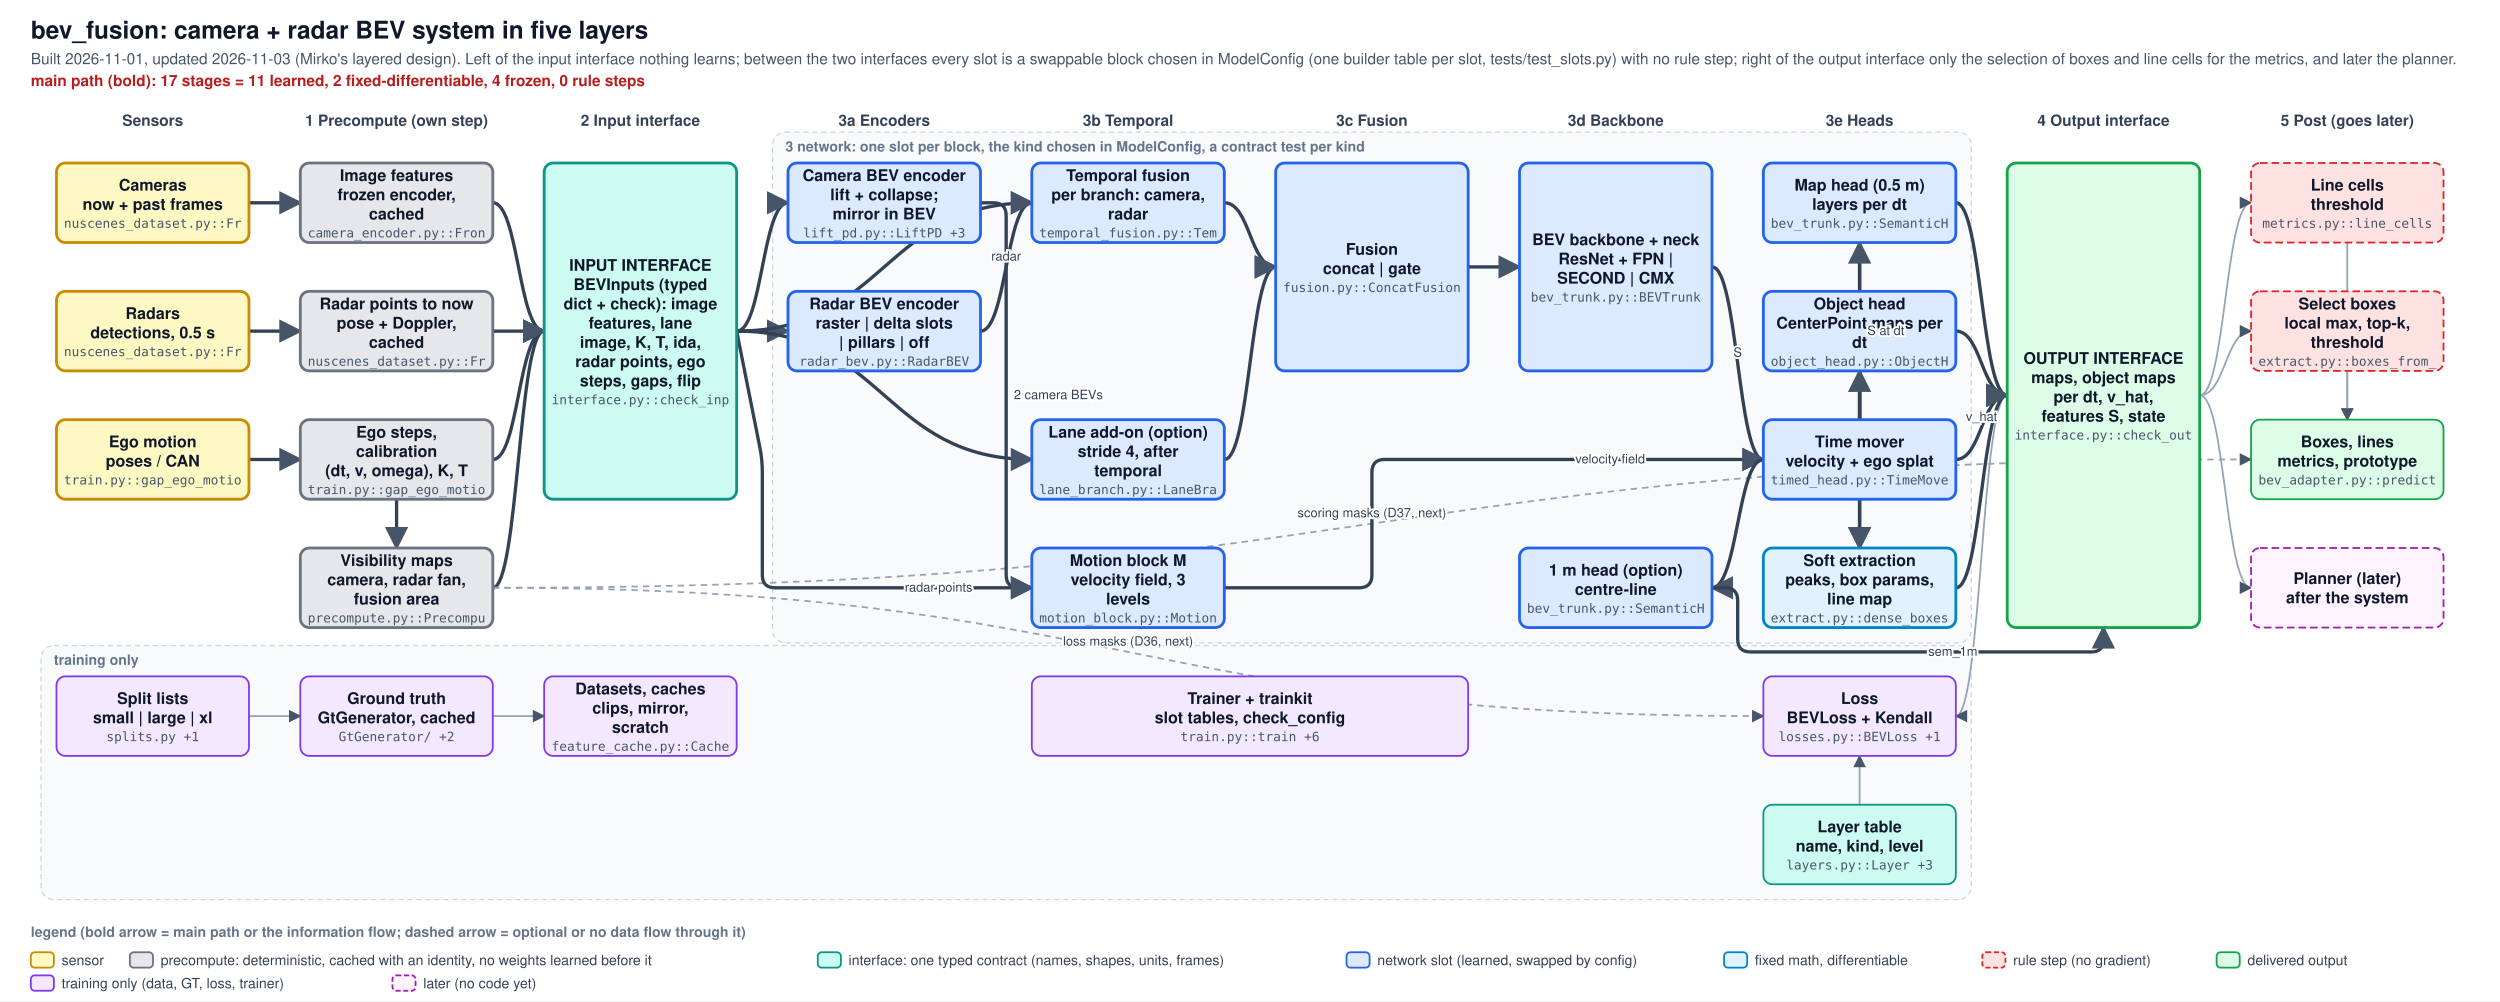
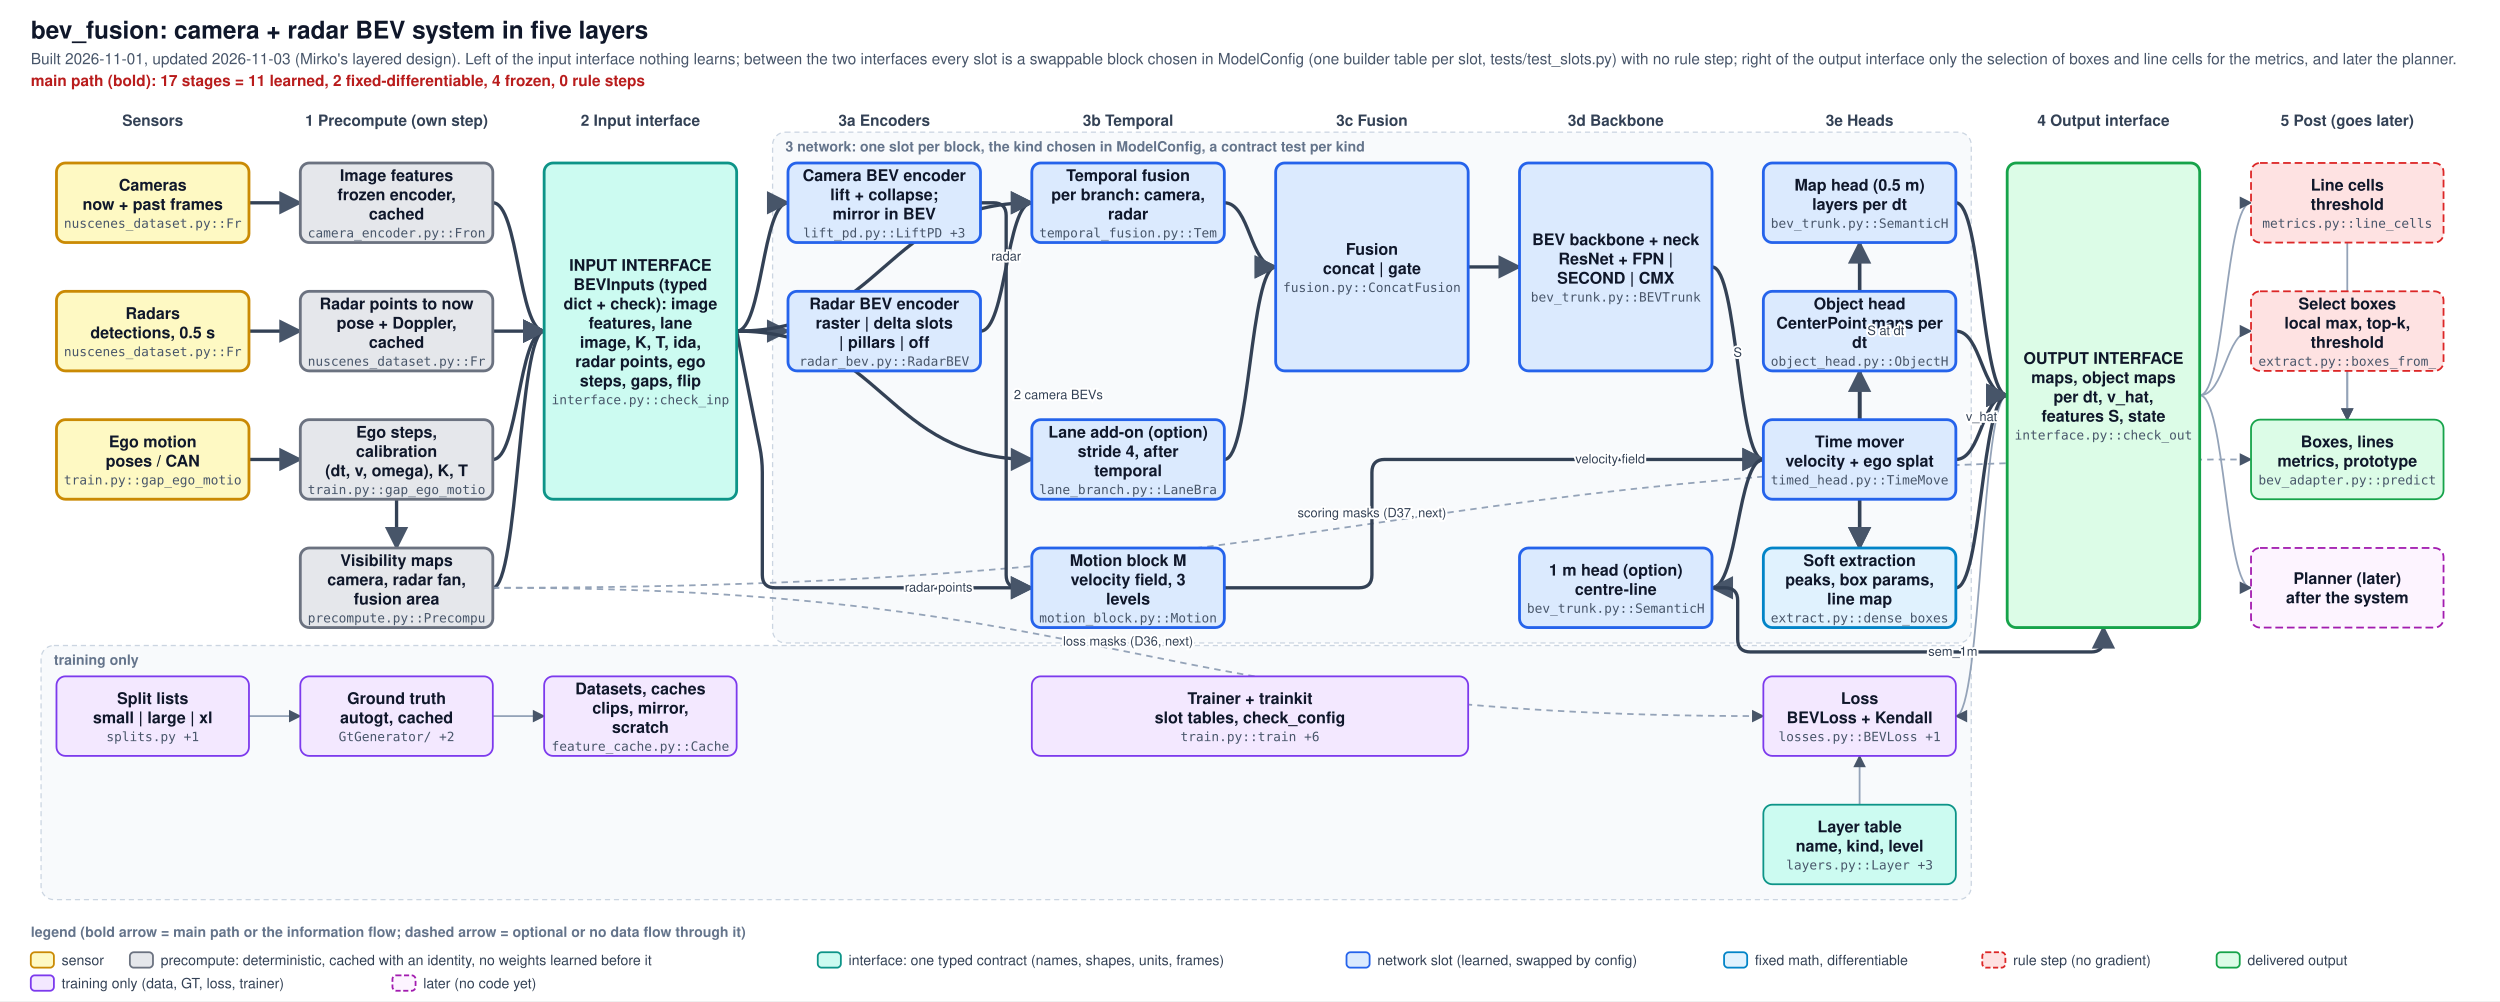
<svg xmlns="http://www.w3.org/2000/svg" viewBox="0 0 1948 780" width="1948" height="780" font-family="Segoe UI, Helvetica, Arial, sans-serif">
  <defs>
    <marker id="ah" viewBox="0 0 10 10" refX="9" refY="5" markerWidth="7" markerHeight="7" orient="auto-start-reverse">
      <path d="M0,0 L10,5 L0,10 z" fill="#475569" />
    </marker>
  </defs>
  <rect width="1948" height="780" fill="#ffffff" />
  <text x="24" y="30" font-size="19" font-weight="700" fill="#0f172a">bev_fusion: camera + radar BEV system in five layers</text>
  <text x="24" y="50" font-size="12" fill="#475569">Built 2026-11-01, updated 2026-11-03 (Mirko's layered design). Left of the input interface nothing learns; between the two interfaces every slot is a swappable block chosen in ModelConfig (one builder table per slot, tests/test_slots.py) with no rule step; right of the output interface only the selection of boxes and line cells for the metrics, and later the planner.</text>
  <text x="24" y="67" font-size="12" font-weight="600" fill="#b91c1c">main path (bold): 17 stages = 11 learned, 2 fixed-differentiable, 4 frozen, 0 rule steps</text>
  <text x="119.0" y="98" font-size="12" font-weight="700" text-anchor="middle" fill="#334155">Sensors</text>
  <text x="309.0" y="98" font-size="12" font-weight="700" text-anchor="middle" fill="#334155">1 Precompute (own step)</text>
  <text x="499.0" y="98" font-size="12" font-weight="700" text-anchor="middle" fill="#334155">2 Input interface</text>
  <text x="689.0" y="98" font-size="12" font-weight="700" text-anchor="middle" fill="#334155">3a Encoders</text>
  <text x="879.0" y="98" font-size="12" font-weight="700" text-anchor="middle" fill="#334155">3b Temporal</text>
  <text x="1069.0" y="98" font-size="12" font-weight="700" text-anchor="middle" fill="#334155">3c Fusion</text>
  <text x="1259.0" y="98" font-size="12" font-weight="700" text-anchor="middle" fill="#334155">3d Backbone</text>
  <text x="1449.0" y="98" font-size="12" font-weight="700" text-anchor="middle" fill="#334155">3e Heads</text>
  <text x="1639.0" y="98" font-size="12" font-weight="700" text-anchor="middle" fill="#334155">4 Output interface</text>
  <text x="1829.0" y="98" font-size="12" font-weight="700" text-anchor="middle" fill="#334155">5 Post (goes later)</text>
  <rect x="602.0" y="103.0" width="934.0" height="398.0" rx="10" fill="#f8fafc" stroke="#cbd5e1" stroke-dasharray="4 3" />
  <rect x="32.0" y="503.0" width="1504.0" height="198.0" rx="10" fill="#f8fafc" stroke="#cbd5e1" stroke-dasharray="4 3" />
  <path d="M194.0,158.0 C214.0,158.0 214.0,158.0 234.0,158.0" fill="none" stroke="#334155" stroke-width="2.6" marker-end="url(#ah)" />
  <path d="M194.0,258.0 C214.0,258.0 214.0,258.0 234.0,258.0" fill="none" stroke="#334155" stroke-width="2.6" marker-end="url(#ah)" />
  <path d="M194.0,358.0 C214.0,358.0 214.0,358.0 234.0,358.0" fill="none" stroke="#334155" stroke-width="2.6" marker-end="url(#ah)" />
  <path d="M384.0,158.0 C404.0,158.0 404.0,258.0 424.0,258.0" fill="none" stroke="#334155" stroke-width="2.6" marker-end="url(#ah)" />
  <path d="M384.0,258.0 C404.0,258.0 404.0,258.0 424.0,258.0" fill="none" stroke="#334155" stroke-width="2.6" marker-end="url(#ah)" />
  <path d="M384.0,358.0 C404.0,358.0 404.0,258.0 424.0,258.0" fill="none" stroke="#334155" stroke-width="2.6" marker-end="url(#ah)" />
  <path d="M574.0,258.0 C594.0,258.0 594.0,158.0 614.0,158.0" fill="none" stroke="#334155" stroke-width="2.6" marker-end="url(#ah)" />
  <path d="M574.0,258.0 C594.0,258.0 594.0,258.0 614.0,258.0" fill="none" stroke="#334155" stroke-width="2.6" marker-end="url(#ah)" />
  <path d="M954.0,158.0 C974.0,158.0 974.0,208.0 994.0,208.0" fill="none" stroke="#334155" stroke-width="2.6" marker-end="url(#ah)" />
  <path d="M1144.0,208.0 C1164.0,208.0 1164.0,208.0 1184.0,208.0" fill="none" stroke="#334155" stroke-width="2.6" marker-end="url(#ah)" />
  <path d="M1334.0,208.0 C1354.0,208.0 1354.0,358.0 1374.0,358.0" fill="none" stroke="#334155" stroke-width="2.6" marker-end="url(#ah)" />
  <path d="M1524.0,158.0 C1544.0,158.0 1544.0,308.0 1564.0,308.0" fill="none" stroke="#334155" stroke-width="2.6" marker-end="url(#ah)" />
  <path d="M1524.0,258.0 C1544.0,258.0 1544.0,308.0 1564.0,308.0" fill="none" stroke="#334155" stroke-width="2.6" marker-end="url(#ah)" />
  <path d="M1714.0,308.0 C1734.0,308.0 1734.0,158.0 1754.0,158.0" fill="none" stroke="#94a3b8" stroke-width="1.4" marker-end="url(#ah)" />
  <path d="M1714.0,308.0 C1734.0,308.0 1734.0,258.0 1754.0,258.0" fill="none" stroke="#94a3b8" stroke-width="1.4" marker-end="url(#ah)" />
  <path d="M1829.0,189.0 C1829.0,258.0 1829.0,258.0 1829.0,327.0" fill="none" stroke="#94a3b8" stroke-width="1.4" marker-end="url(#ah)" />
  <path d="M1829.0,289.0 C1829.0,308.0 1829.0,308.0 1829.0,327.0" fill="none" stroke="#94a3b8" stroke-width="1.4" marker-end="url(#ah)" />
  <path d="M384.0,558.0 C404.0,558.0 404.0,558.0 424.0,558.0" fill="none" stroke="#94a3b8" stroke-width="1.4" marker-end="url(#ah)" />
  <path d="M1564.0,308.0 C1544.0,308.0 1544.0,558.0 1524.0,558.0" fill="none" stroke="#94a3b8" stroke-width="1.4" marker-end="url(#ah)" />
  <path d="M574.0,258.0 C689.0,258.0 689.0,358.0 804.0,358.0" fill="none" stroke="#334155" stroke-width="2.6" marker-end="url(#ah)" />
  <path d="M954.0,358.0 C974.0,358.0 974.0,208.0 994.0,208.0" fill="none" stroke="#334155" stroke-width="2.6" marker-end="url(#ah)" />
  <path d="M574.0,258.0 C689.0,258.0 689.0,158.0 804.0,158.0" fill="none" stroke="#334155" stroke-width="2.6" marker-end="url(#ah)" />
  <path d="M764.0,258.0 C784.0,258.0 784.0,158.0 804.0,158.0" fill="none" stroke="#334155" stroke-width="2.6" marker-end="url(#ah)" />
  <path d="M1449.0,189.0 C1449.0,308.0 1449.0,308.0 1449.0,427.0" fill="none" stroke="#334155" stroke-width="2.6" marker-end="url(#ah)" />
  <path d="M1449.0,289.0 C1449.0,358.0 1449.0,358.0 1449.0,427.0" fill="none" stroke="#334155" stroke-width="2.6" marker-end="url(#ah)" />
  <path d="M1524.0,458.0 C1544.0,458.0 1544.0,308.0 1564.0,308.0" fill="none" stroke="#334155" stroke-width="2.6" marker-end="url(#ah)" />
  <path d="M1714.0,308.0 C1734.0,308.0 1734.0,458.0 1754.0,458.0" fill="none" stroke="#94a3b8" stroke-width="1.4" marker-end="url(#ah)" />
  <path d="M309.0,389.0 C309.0,408.0 309.0,408.0 309.0,427.0" fill="none" stroke="#334155" stroke-width="2.6" marker-end="url(#ah)" />
  <path d="M384.0,458.0 C404.0,458.0 404.0,258.0 424.0,258.0" fill="none" stroke="#334155" stroke-width="2.6" marker-end="url(#ah)" />
  <path d="M384.0,458.0 C879.0,458.0 879.0,558.0 1374.0,558.0" fill="none" stroke="#94a3b8" stroke-width="1.4" stroke-dasharray="5 4" marker-end="url(#ah)" />
  <path d="M384.0,458.0 C1069.0,458.0 1069.0,358.0 1754.0,358.0" fill="none" stroke="#94a3b8" stroke-width="1.4" stroke-dasharray="5 4" marker-end="url(#ah)" />
  <path d="M1449.0,327.0 C1449.0,258.0 1449.0,258.0 1449.0,189.0" fill="none" stroke="#334155" stroke-width="2.6" marker-end="url(#ah)" />
  <path d="M1449.0,327.0 C1449.0,308.0 1449.0,308.0 1449.0,289.0" fill="none" stroke="#334155" stroke-width="2.6" marker-end="url(#ah)" />
  <path d="M1524.0,358.0 C1544.0,358.0 1544.0,308.0 1564.0,308.0" fill="none" stroke="#334155" stroke-width="2.6" marker-end="url(#ah)" />
  <path d="M764.0,158.0 L774.0,158.0 Q784.0,158.0 784.0,168.0 L784.0,448.0 Q784.0,458.0 794.0,458.0 L804.0,458.0" fill="none" stroke="#334155" stroke-width="2.6" marker-end="url(#ah)" />
  <path d="M574.0,258.0 L592.0,348.2 Q594.0,358.0 594.0,368.0 L594.0,448.0 Q594.0,458.0 604.0,458.0 L804.0,458.0" fill="none" stroke="#334155" stroke-width="2.6" marker-end="url(#ah)" />
  <path d="M954.0,458.0 L1059.0,458.0 Q1069.0,458.0 1069.0,448.0 L1069.0,368.0 Q1069.0,358.0 1079.0,358.0 L1374.0,358.0" fill="none" stroke="#334155" stroke-width="2.6" marker-end="url(#ah)" />
  <path d="M1374.0,358.0 C1354.0,358.0 1354.0,458.0 1334.0,458.0" fill="none" stroke="#334155" stroke-width="2.6" marker-end="url(#ah)" />
  <path d="M1334.0,458.0 L1344.0,458.0 Q1354.0,458.0 1354.0,468.0 L1354.0,498.0 Q1354.0,508.0 1364.0,508.0 L1629.5,508.0 Q1639.0,508.0 1639.0,498.5 L1639.0,489.0" fill="none" stroke="#334155" stroke-width="2.6" marker-end="url(#ah)" />
  <path d="M1449.0,627.0 C1449.0,608.0 1449.0,608.0 1449.0,589.0" fill="none" stroke="#94a3b8" stroke-width="1.4" marker-end="url(#ah)" />
  <path d="M194.0,558.0 C214.0,558.0 214.0,558.0 234.0,558.0" fill="none" stroke="#94a3b8" stroke-width="1.4" marker-end="url(#ah)" />
  <g>
    <rect x="44" y="127.0" width="150" height="62" rx="7" fill="#fef9c3" stroke="#ca8a04" stroke-width="2.2" />
    <text x="119.0" y="148.5" font-size="12.5" font-weight="600" text-anchor="middle" fill="#0f172a">Cameras</text>
    <text x="119.0" y="163.5" font-size="12.5" font-weight="600" text-anchor="middle" fill="#0f172a">now + past frames</text>
    <text x="119.0" y="177.5" font-size="10" text-anchor="middle" fill="#475569" font-family="Consolas, Menlo, monospace">nuscenes_dataset.py::Fr</text>
  </g>
  <g>
    <rect x="44" y="227.0" width="150" height="62" rx="7" fill="#fef9c3" stroke="#ca8a04" stroke-width="2.2" />
    <text x="119.0" y="248.5" font-size="12.5" font-weight="600" text-anchor="middle" fill="#0f172a">Radars</text>
    <text x="119.0" y="263.5" font-size="12.5" font-weight="600" text-anchor="middle" fill="#0f172a">detections, 0.5 s</text>
    <text x="119.0" y="277.5" font-size="10" text-anchor="middle" fill="#475569" font-family="Consolas, Menlo, monospace">nuscenes_dataset.py::Fr</text>
  </g>
  <g>
    <rect x="44" y="327.0" width="150" height="62" rx="7" fill="#fef9c3" stroke="#ca8a04" stroke-width="2.2" />
    <text x="119.0" y="348.5" font-size="12.5" font-weight="600" text-anchor="middle" fill="#0f172a">Ego motion</text>
    <text x="119.0" y="363.5" font-size="12.5" font-weight="600" text-anchor="middle" fill="#0f172a">poses / CAN</text>
    <text x="119.0" y="377.5" font-size="10" text-anchor="middle" fill="#475569" font-family="Consolas, Menlo, monospace">train.py::gap_ego_motio</text>
  </g>
  <g>
    <rect x="234" y="127.0" width="150" height="62" rx="7" fill="#e5e7eb" stroke="#6b7280" stroke-width="2.2" />
    <text x="309.0" y="141.0" font-size="12.5" font-weight="600" text-anchor="middle" fill="#0f172a">Image features</text>
    <text x="309.0" y="156.0" font-size="12.5" font-weight="600" text-anchor="middle" fill="#0f172a">frozen encoder,</text>
    <text x="309.0" y="171.0" font-size="12.5" font-weight="600" text-anchor="middle" fill="#0f172a">cached</text>
    <text x="309.0" y="185.0" font-size="10" text-anchor="middle" fill="#475569" font-family="Consolas, Menlo, monospace">camera_encoder.py::Fron</text>
  </g>
  <g>
    <rect x="234" y="227.0" width="150" height="62" rx="7" fill="#e5e7eb" stroke="#6b7280" stroke-width="2.2" />
    <text x="309.0" y="241.0" font-size="12.5" font-weight="600" text-anchor="middle" fill="#0f172a">Radar points to now</text>
    <text x="309.0" y="256.0" font-size="12.5" font-weight="600" text-anchor="middle" fill="#0f172a">pose + Doppler,</text>
    <text x="309.0" y="271.0" font-size="12.5" font-weight="600" text-anchor="middle" fill="#0f172a">cached</text>
    <text x="309.0" y="285.0" font-size="10" text-anchor="middle" fill="#475569" font-family="Consolas, Menlo, monospace">nuscenes_dataset.py::Fr</text>
  </g>
  <g>
    <rect x="234" y="327.0" width="150" height="62" rx="7" fill="#e5e7eb" stroke="#6b7280" stroke-width="2.2" />
    <text x="309.0" y="341.0" font-size="12.5" font-weight="600" text-anchor="middle" fill="#0f172a">Ego steps,</text>
    <text x="309.0" y="356.0" font-size="12.5" font-weight="600" text-anchor="middle" fill="#0f172a">calibration</text>
    <text x="309.0" y="371.0" font-size="12.5" font-weight="600" text-anchor="middle" fill="#0f172a">(dt, v, omega), K, T</text>
    <text x="309.0" y="385.0" font-size="10" text-anchor="middle" fill="#475569" font-family="Consolas, Menlo, monospace">train.py::gap_ego_motio</text>
  </g>
  <g>
    <rect x="424" y="127.0" width="150" height="262" rx="7" fill="#ccfbf1" stroke="#0d9488" stroke-width="2.2" />
    <text x="499.0" y="211.0" font-size="12.5" font-weight="600" text-anchor="middle" fill="#0f172a">INPUT INTERFACE</text>
    <text x="499.0" y="226.0" font-size="12.5" font-weight="600" text-anchor="middle" fill="#0f172a">BEVInputs (typed</text>
    <text x="499.0" y="241.0" font-size="12.5" font-weight="600" text-anchor="middle" fill="#0f172a">dict + check): image</text>
    <text x="499.0" y="256.0" font-size="12.5" font-weight="600" text-anchor="middle" fill="#0f172a">features, lane</text>
    <text x="499.0" y="271.0" font-size="12.5" font-weight="600" text-anchor="middle" fill="#0f172a">image, K, T, ida,</text>
    <text x="499.0" y="286.0" font-size="12.5" font-weight="600" text-anchor="middle" fill="#0f172a">radar points, ego</text>
    <text x="499.0" y="301.0" font-size="12.5" font-weight="600" text-anchor="middle" fill="#0f172a">steps, gaps, flip</text>
    <text x="499.0" y="315.0" font-size="10" text-anchor="middle" fill="#475569" font-family="Consolas, Menlo, monospace">interface.py::check_inp</text>
  </g>
  <g>
    <rect x="614" y="127.0" width="150" height="62" rx="7" fill="#dbeafe" stroke="#2563eb" stroke-width="2.2" />
    <text x="689.0" y="141.0" font-size="12.5" font-weight="600" text-anchor="middle" fill="#0f172a">Camera BEV encoder</text>
    <text x="689.0" y="156.0" font-size="12.5" font-weight="600" text-anchor="middle" fill="#0f172a">lift + collapse;</text>
    <text x="689.0" y="171.0" font-size="12.5" font-weight="600" text-anchor="middle" fill="#0f172a">mirror in BEV</text>
    <text x="689.0" y="185.0" font-size="10" text-anchor="middle" fill="#475569" font-family="Consolas, Menlo, monospace">lift_pd.py::LiftPD +3</text>
  </g>
  <g>
    <rect x="614" y="227.0" width="150" height="62" rx="7" fill="#dbeafe" stroke="#2563eb" stroke-width="2.2" />
    <text x="689.0" y="241.0" font-size="12.5" font-weight="600" text-anchor="middle" fill="#0f172a">Radar BEV encoder</text>
    <text x="689.0" y="256.0" font-size="12.5" font-weight="600" text-anchor="middle" fill="#0f172a">raster | delta slots</text>
    <text x="689.0" y="271.0" font-size="12.5" font-weight="600" text-anchor="middle" fill="#0f172a">| pillars | off</text>
    <text x="689.0" y="285.0" font-size="10" text-anchor="middle" fill="#475569" font-family="Consolas, Menlo, monospace">radar_bev.py::RadarBEV </text>
  </g>
  <g>
    <rect x="804" y="127.0" width="150" height="62" rx="7" fill="#dbeafe" stroke="#2563eb" stroke-width="2.2" />
    <text x="879.0" y="141.0" font-size="12.5" font-weight="600" text-anchor="middle" fill="#0f172a">Temporal fusion</text>
    <text x="879.0" y="156.0" font-size="12.5" font-weight="600" text-anchor="middle" fill="#0f172a">per branch: camera,</text>
    <text x="879.0" y="171.0" font-size="12.5" font-weight="600" text-anchor="middle" fill="#0f172a">radar</text>
    <text x="879.0" y="185.0" font-size="10" text-anchor="middle" fill="#475569" font-family="Consolas, Menlo, monospace">temporal_fusion.py::Tem</text>
  </g>
  <g>
    <rect x="994" y="127.0" width="150" height="162" rx="7" fill="#dbeafe" stroke="#2563eb" stroke-width="2.2" />
    <text x="1069.0" y="198.5" font-size="12.5" font-weight="600" text-anchor="middle" fill="#0f172a">Fusion</text>
    <text x="1069.0" y="213.5" font-size="12.5" font-weight="600" text-anchor="middle" fill="#0f172a">concat | gate</text>
    <text x="1069.0" y="227.5" font-size="10" text-anchor="middle" fill="#475569" font-family="Consolas, Menlo, monospace">fusion.py::ConcatFusion</text>
  </g>
  <g>
    <rect x="1184" y="127.0" width="150" height="162" rx="7" fill="#dbeafe" stroke="#2563eb" stroke-width="2.2" />
    <text x="1259.0" y="191.0" font-size="12.5" font-weight="600" text-anchor="middle" fill="#0f172a">BEV backbone + neck</text>
    <text x="1259.0" y="206.0" font-size="12.5" font-weight="600" text-anchor="middle" fill="#0f172a">ResNet + FPN |</text>
    <text x="1259.0" y="221.0" font-size="12.5" font-weight="600" text-anchor="middle" fill="#0f172a">SECOND | CMX</text>
    <text x="1259.0" y="235.0" font-size="10" text-anchor="middle" fill="#475569" font-family="Consolas, Menlo, monospace">bev_trunk.py::BEVTrunk </text>
  </g>
  <g>
    <rect x="1374" y="327.0" width="150" height="62" rx="7" fill="#dbeafe" stroke="#2563eb" stroke-width="2.2" />
    <text x="1449.0" y="348.5" font-size="12.5" font-weight="600" text-anchor="middle" fill="#0f172a">Time mover</text>
    <text x="1449.0" y="363.5" font-size="12.5" font-weight="600" text-anchor="middle" fill="#0f172a">velocity + ego splat</text>
    <text x="1449.0" y="377.5" font-size="10" text-anchor="middle" fill="#475569" font-family="Consolas, Menlo, monospace">timed_head.py::TimeMove</text>
  </g>
  <g>
    <rect x="1374" y="127.0" width="150" height="62" rx="7" fill="#dbeafe" stroke="#2563eb" stroke-width="2.2" />
    <text x="1449.0" y="148.5" font-size="12.5" font-weight="600" text-anchor="middle" fill="#0f172a">Map head (0.5 m)</text>
    <text x="1449.0" y="163.5" font-size="12.5" font-weight="600" text-anchor="middle" fill="#0f172a">layers per dt</text>
    <text x="1449.0" y="177.5" font-size="10" text-anchor="middle" fill="#475569" font-family="Consolas, Menlo, monospace">bev_trunk.py::SemanticH</text>
  </g>
  <g>
    <rect x="1374" y="227.0" width="150" height="62" rx="7" fill="#dbeafe" stroke="#2563eb" stroke-width="2.2" />
    <text x="1449.0" y="241.0" font-size="12.5" font-weight="600" text-anchor="middle" fill="#0f172a">Object head</text>
    <text x="1449.0" y="256.0" font-size="12.5" font-weight="600" text-anchor="middle" fill="#0f172a">CenterPoint maps per</text>
    <text x="1449.0" y="271.0" font-size="12.5" font-weight="600" text-anchor="middle" fill="#0f172a">dt</text>
    <text x="1449.0" y="285.0" font-size="10" text-anchor="middle" fill="#475569" font-family="Consolas, Menlo, monospace">object_head.py::ObjectH</text>
  </g>
  <g>
    <rect x="1754" y="427.0" width="150" height="62" rx="7" fill="#fdf4ff" stroke="#a21caf" stroke-width="1.4" stroke-dasharray="6 3" />
    <text x="1829.0" y="455.0" font-size="12.5" font-weight="600" text-anchor="middle" fill="#0f172a">Planner (later)</text>
    <text x="1829.0" y="470.0" font-size="12.5" font-weight="600" text-anchor="middle" fill="#0f172a">after the system</text>
  </g>
  <g>
    <rect x="1564" y="127.0" width="150" height="362" rx="7" fill="#dcfce7" stroke="#16a34a" stroke-width="2.2" />
    <text x="1639.0" y="283.5" font-size="12.5" font-weight="600" text-anchor="middle" fill="#0f172a">OUTPUT INTERFACE</text>
    <text x="1639.0" y="298.5" font-size="12.5" font-weight="600" text-anchor="middle" fill="#0f172a">maps, object maps</text>
    <text x="1639.0" y="313.5" font-size="12.5" font-weight="600" text-anchor="middle" fill="#0f172a">per dt, v_hat,</text>
    <text x="1639.0" y="328.5" font-size="12.5" font-weight="600" text-anchor="middle" fill="#0f172a">features S, state</text>
    <text x="1639.0" y="342.5" font-size="10" text-anchor="middle" fill="#475569" font-family="Consolas, Menlo, monospace">interface.py::check_out</text>
  </g>
  <g>
    <rect x="1754" y="127.0" width="150" height="62" rx="7" fill="#fee2e2" stroke="#dc2626" stroke-width="1.4" stroke-dasharray="6 3" />
    <text x="1829.0" y="148.5" font-size="12.5" font-weight="600" text-anchor="middle" fill="#0f172a">Line cells</text>
    <text x="1829.0" y="163.5" font-size="12.5" font-weight="600" text-anchor="middle" fill="#0f172a">threshold</text>
    <text x="1829.0" y="177.5" font-size="10" text-anchor="middle" fill="#475569" font-family="Consolas, Menlo, monospace">metrics.py::line_cells</text>
  </g>
  <g>
    <rect x="1754" y="227.0" width="150" height="62" rx="7" fill="#fee2e2" stroke="#dc2626" stroke-width="1.4" stroke-dasharray="6 3" />
    <text x="1829.0" y="241.0" font-size="12.5" font-weight="600" text-anchor="middle" fill="#0f172a">Select boxes</text>
    <text x="1829.0" y="256.0" font-size="12.5" font-weight="600" text-anchor="middle" fill="#0f172a">local max, top-k,</text>
    <text x="1829.0" y="271.0" font-size="12.5" font-weight="600" text-anchor="middle" fill="#0f172a">threshold</text>
    <text x="1829.0" y="285.0" font-size="10" text-anchor="middle" fill="#475569" font-family="Consolas, Menlo, monospace">extract.py::boxes_from_</text>
  </g>
  <g>
    <rect x="1754" y="327.0" width="150" height="62" rx="7" fill="#dcfce7" stroke="#16a34a" stroke-width="1.4" />
    <text x="1829.0" y="348.5" font-size="12.5" font-weight="600" text-anchor="middle" fill="#0f172a">Boxes, lines</text>
    <text x="1829.0" y="363.5" font-size="12.5" font-weight="600" text-anchor="middle" fill="#0f172a">metrics, prototype</text>
    <text x="1829.0" y="377.5" font-size="10" text-anchor="middle" fill="#475569" font-family="Consolas, Menlo, monospace">bev_adapter.py::predict</text>
  </g>
  <g>
    <rect x="234" y="527.0" width="150" height="62" rx="7" fill="#f3e8ff" stroke="#7c3aed" stroke-width="1.4" />
    <text x="309.0" y="548.5" font-size="12.5" font-weight="600" text-anchor="middle" fill="#0f172a">Ground truth</text>
-     <text x="309.0" y="563.5" font-size="12.5" font-weight="600" text-anchor="middle" fill="#0f172a">GtGenerator, cached</text>
+     <text x="309.0" y="563.5" font-size="12.5" font-weight="600" text-anchor="middle" fill="#0f172a">autogt, cached</text>
    <text x="309.0" y="577.5" font-size="10" text-anchor="middle" fill="#475569" font-family="Consolas, Menlo, monospace">GtGenerator/ +2</text>
  </g>
  <g>
    <rect x="424" y="527.0" width="150" height="62" rx="7" fill="#f3e8ff" stroke="#7c3aed" stroke-width="1.4" />
    <text x="499.0" y="541.0" font-size="12.5" font-weight="600" text-anchor="middle" fill="#0f172a">Datasets, caches</text>
    <text x="499.0" y="556.0" font-size="12.5" font-weight="600" text-anchor="middle" fill="#0f172a">clips, mirror,</text>
    <text x="499.0" y="571.0" font-size="12.5" font-weight="600" text-anchor="middle" fill="#0f172a">scratch</text>
    <text x="499.0" y="585.0" font-size="10" text-anchor="middle" fill="#475569" font-family="Consolas, Menlo, monospace">feature_cache.py::Cache</text>
  </g>
  <g>
    <rect x="804" y="527.0" width="340" height="62" rx="7" fill="#f3e8ff" stroke="#7c3aed" stroke-width="1.4" />
    <text x="974.0" y="548.5" font-size="12.5" font-weight="600" text-anchor="middle" fill="#0f172a">Trainer + trainkit</text>
    <text x="974.0" y="563.5" font-size="12.5" font-weight="600" text-anchor="middle" fill="#0f172a">slot tables, check_config</text>
    <text x="974.0" y="577.5" font-size="10" text-anchor="middle" fill="#475569" font-family="Consolas, Menlo, monospace">train.py::train +6</text>
  </g>
  <g>
    <rect x="1374" y="527.0" width="150" height="62" rx="7" fill="#f3e8ff" stroke="#7c3aed" stroke-width="1.4" />
    <text x="1449.0" y="548.5" font-size="12.5" font-weight="600" text-anchor="middle" fill="#0f172a">Loss</text>
    <text x="1449.0" y="563.5" font-size="12.5" font-weight="600" text-anchor="middle" fill="#0f172a">BEVLoss + Kendall</text>
    <text x="1449.0" y="577.5" font-size="10" text-anchor="middle" fill="#475569" font-family="Consolas, Menlo, monospace">losses.py::BEVLoss +1</text>
  </g>
  <g>
    <rect x="804" y="327.0" width="150" height="62" rx="7" fill="#dbeafe" stroke="#2563eb" stroke-width="2.2" />
    <text x="879.0" y="341.0" font-size="12.5" font-weight="600" text-anchor="middle" fill="#0f172a">Lane add-on (option)</text>
    <text x="879.0" y="356.0" font-size="12.5" font-weight="600" text-anchor="middle" fill="#0f172a">stride 4, after</text>
    <text x="879.0" y="371.0" font-size="12.5" font-weight="600" text-anchor="middle" fill="#0f172a">temporal</text>
    <text x="879.0" y="385.0" font-size="10" text-anchor="middle" fill="#475569" font-family="Consolas, Menlo, monospace">lane_branch.py::LaneBra</text>
  </g>
  <g>
    <rect x="1374" y="427.0" width="150" height="62" rx="7" fill="#e0f2fe" stroke="#0284c7" stroke-width="2.2" />
    <text x="1449.0" y="441.0" font-size="12.5" font-weight="600" text-anchor="middle" fill="#0f172a">Soft extraction</text>
    <text x="1449.0" y="456.0" font-size="12.5" font-weight="600" text-anchor="middle" fill="#0f172a">peaks, box params,</text>
    <text x="1449.0" y="471.0" font-size="12.5" font-weight="600" text-anchor="middle" fill="#0f172a">line map</text>
    <text x="1449.0" y="485.0" font-size="10" text-anchor="middle" fill="#475569" font-family="Consolas, Menlo, monospace">extract.py::dense_boxes</text>
  </g>
  <g>
    <rect x="234" y="427.0" width="150" height="62" rx="7" fill="#e5e7eb" stroke="#6b7280" stroke-width="2.2" />
    <text x="309.0" y="441.0" font-size="12.5" font-weight="600" text-anchor="middle" fill="#0f172a">Visibility maps</text>
    <text x="309.0" y="456.0" font-size="12.5" font-weight="600" text-anchor="middle" fill="#0f172a">camera, radar fan,</text>
    <text x="309.0" y="471.0" font-size="12.5" font-weight="600" text-anchor="middle" fill="#0f172a">fusion area</text>
    <text x="309.0" y="485.0" font-size="10" text-anchor="middle" fill="#475569" font-family="Consolas, Menlo, monospace">precompute.py::Precompu</text>
  </g>
  <g>
    <rect x="804" y="427.0" width="150" height="62" rx="7" fill="#dbeafe" stroke="#2563eb" stroke-width="2.2" />
    <text x="879.0" y="441.0" font-size="12.5" font-weight="600" text-anchor="middle" fill="#0f172a">Motion block M</text>
    <text x="879.0" y="456.0" font-size="12.5" font-weight="600" text-anchor="middle" fill="#0f172a">velocity field, 3</text>
    <text x="879.0" y="471.0" font-size="12.5" font-weight="600" text-anchor="middle" fill="#0f172a">levels</text>
    <text x="879.0" y="485.0" font-size="10" text-anchor="middle" fill="#475569" font-family="Consolas, Menlo, monospace">motion_block.py::Motion</text>
  </g>
  <g>
    <rect x="1184" y="427.0" width="150" height="62" rx="7" fill="#dbeafe" stroke="#2563eb" stroke-width="2.2" />
    <text x="1259.0" y="448.5" font-size="12.5" font-weight="600" text-anchor="middle" fill="#0f172a">1 m head (option)</text>
    <text x="1259.0" y="463.5" font-size="12.5" font-weight="600" text-anchor="middle" fill="#0f172a">centre-line</text>
    <text x="1259.0" y="477.5" font-size="10" text-anchor="middle" fill="#475569" font-family="Consolas, Menlo, monospace">bev_trunk.py::SemanticH</text>
  </g>
  <g>
    <rect x="1374" y="627.0" width="150" height="62" rx="7" fill="#ccfbf1" stroke="#0d9488" stroke-width="1.4" />
    <text x="1449.0" y="648.5" font-size="12.5" font-weight="600" text-anchor="middle" fill="#0f172a">Layer table</text>
    <text x="1449.0" y="663.5" font-size="12.5" font-weight="600" text-anchor="middle" fill="#0f172a">name, kind, level</text>
    <text x="1449.0" y="677.5" font-size="10" text-anchor="middle" fill="#475569" font-family="Consolas, Menlo, monospace">layers.py::Layer +3</text>
  </g>
  <g>
    <rect x="44" y="527.0" width="150" height="62" rx="7" fill="#f3e8ff" stroke="#7c3aed" stroke-width="1.4" />
    <text x="119.0" y="548.5" font-size="12.5" font-weight="600" text-anchor="middle" fill="#0f172a">Split lists</text>
    <text x="119.0" y="563.5" font-size="12.5" font-weight="600" text-anchor="middle" fill="#0f172a">small | large | xl</text>
    <text x="119.0" y="577.5" font-size="10" text-anchor="middle" fill="#475569" font-family="Consolas, Menlo, monospace">splits.py +1</text>
  </g>
  <text x="612.0" y="118.0" font-size="11" font-weight="600" fill="#64748b" stroke="#f8fafc" stroke-width="4" paint-order="stroke">3 network: one slot per block, the kind chosen in ModelConfig, a contract test per kind</text>
  <text x="42.0" y="518.0" font-size="11" font-weight="600" fill="#64748b" stroke="#f8fafc" stroke-width="4" paint-order="stroke">training only</text>
  <text x="1354.0" y="278.0" font-size="10" text-anchor="middle" fill="#334155" stroke="#ffffff" stroke-width="3" paint-order="stroke">S</text>
  <text x="784.0" y="203.0" font-size="10" text-anchor="middle" fill="#334155" stroke="#ffffff" stroke-width="3" paint-order="stroke">radar</text>
  <text x="879.0" y="503.0" font-size="10" text-anchor="middle" fill="#334155" stroke="#ffffff" stroke-width="3" paint-order="stroke">loss masks (D36, next)</text>
  <text x="1069.0" y="403.0" font-size="10" text-anchor="middle" fill="#334155" stroke="#ffffff" stroke-width="3" paint-order="stroke">scoring masks (D37, next)</text>
  <text x="1455.0" y="261.0" font-size="10" text-anchor="start" fill="#334155" stroke="#ffffff" stroke-width="3" paint-order="stroke">S at dt</text>
  <text x="1544.0" y="328.0" font-size="10" text-anchor="middle" fill="#334155" stroke="#ffffff" stroke-width="3" paint-order="stroke">v_hat</text>
  <text x="790.0" y="311.0" font-size="10" text-anchor="start" fill="#334155" stroke="#ffffff" stroke-width="3" paint-order="stroke">2 camera BEVs</text>
  <text x="705.0" y="461.0" font-size="10" text-anchor="start" fill="#334155" stroke="#ffffff" stroke-width="3" paint-order="stroke">radar points</text>
  <text x="1227.5" y="361.0" font-size="10" text-anchor="start" fill="#334155" stroke="#ffffff" stroke-width="3" paint-order="stroke">velocity field</text>
  <text x="1502.5" y="511.0" font-size="10" text-anchor="start" fill="#334155" stroke="#ffffff" stroke-width="3" paint-order="stroke">sem_1m</text>
  <text x="24" y="730" font-size="11" font-weight="600" fill="#64748b">legend (bold arrow = main path or the information flow; dashed arrow = optional or no data flow through it)</text>
  <rect x="24" y="742" width="18" height="12" rx="3" fill="#fef9c3" stroke="#ca8a04" stroke-width="1.4" />
  <text x="48" y="752" font-size="11" fill="#334155">sensor</text>
  <rect x="101.2" y="742" width="18" height="12" rx="3" fill="#e5e7eb" stroke="#6b7280" stroke-width="1.4" />
  <text x="125.2" y="752" font-size="11" fill="#334155">precompute: deterministic, cached with an identity, no weights learned before it</text>
  <rect x="637.2" y="742" width="18" height="12" rx="3" fill="#ccfbf1" stroke="#0d9488" stroke-width="1.4" />
  <text x="661.2" y="752" font-size="11" fill="#334155">interface: one typed contract (names, shapes, units, frames)</text>
  <rect x="1049.2" y="742" width="18" height="12" rx="3" fill="#dbeafe" stroke="#2563eb" stroke-width="1.4" />
  <text x="1073.2" y="752" font-size="11" fill="#334155">network slot (learned, swapped by config)</text>
  <rect x="1343.4" y="742" width="18" height="12" rx="3" fill="#e0f2fe" stroke="#0284c7" stroke-width="1.4" />
  <text x="1367.4" y="752" font-size="11" fill="#334155">fixed math, differentiable</text>
  <rect x="1544.6" y="742" width="18" height="12" rx="3" fill="#fee2e2" stroke="#dc2626" stroke-width="1.4" stroke-dasharray="4 2" />
  <text x="1568.6" y="752" font-size="11" fill="#334155">rule step (no gradient)</text>
  <rect x="1727.2" y="742" width="18" height="12" rx="3" fill="#dcfce7" stroke="#16a34a" stroke-width="1.4" />
  <text x="1751.2" y="752" font-size="11" fill="#334155">delivered output</text>
  <rect x="24" y="760" width="18" height="12" rx="3" fill="#f3e8ff" stroke="#7c3aed" stroke-width="1.4" />
  <text x="48" y="770" font-size="11" fill="#334155">training only (data, GT, loss, trainer)</text>
  <rect x="305.8" y="760" width="18" height="12" rx="3" fill="#fdf4ff" stroke="#a21caf" stroke-width="1.4" stroke-dasharray="4 2" />
  <text x="329.8" y="770" font-size="11" fill="#334155">later (no code yet)</text>
</svg>
